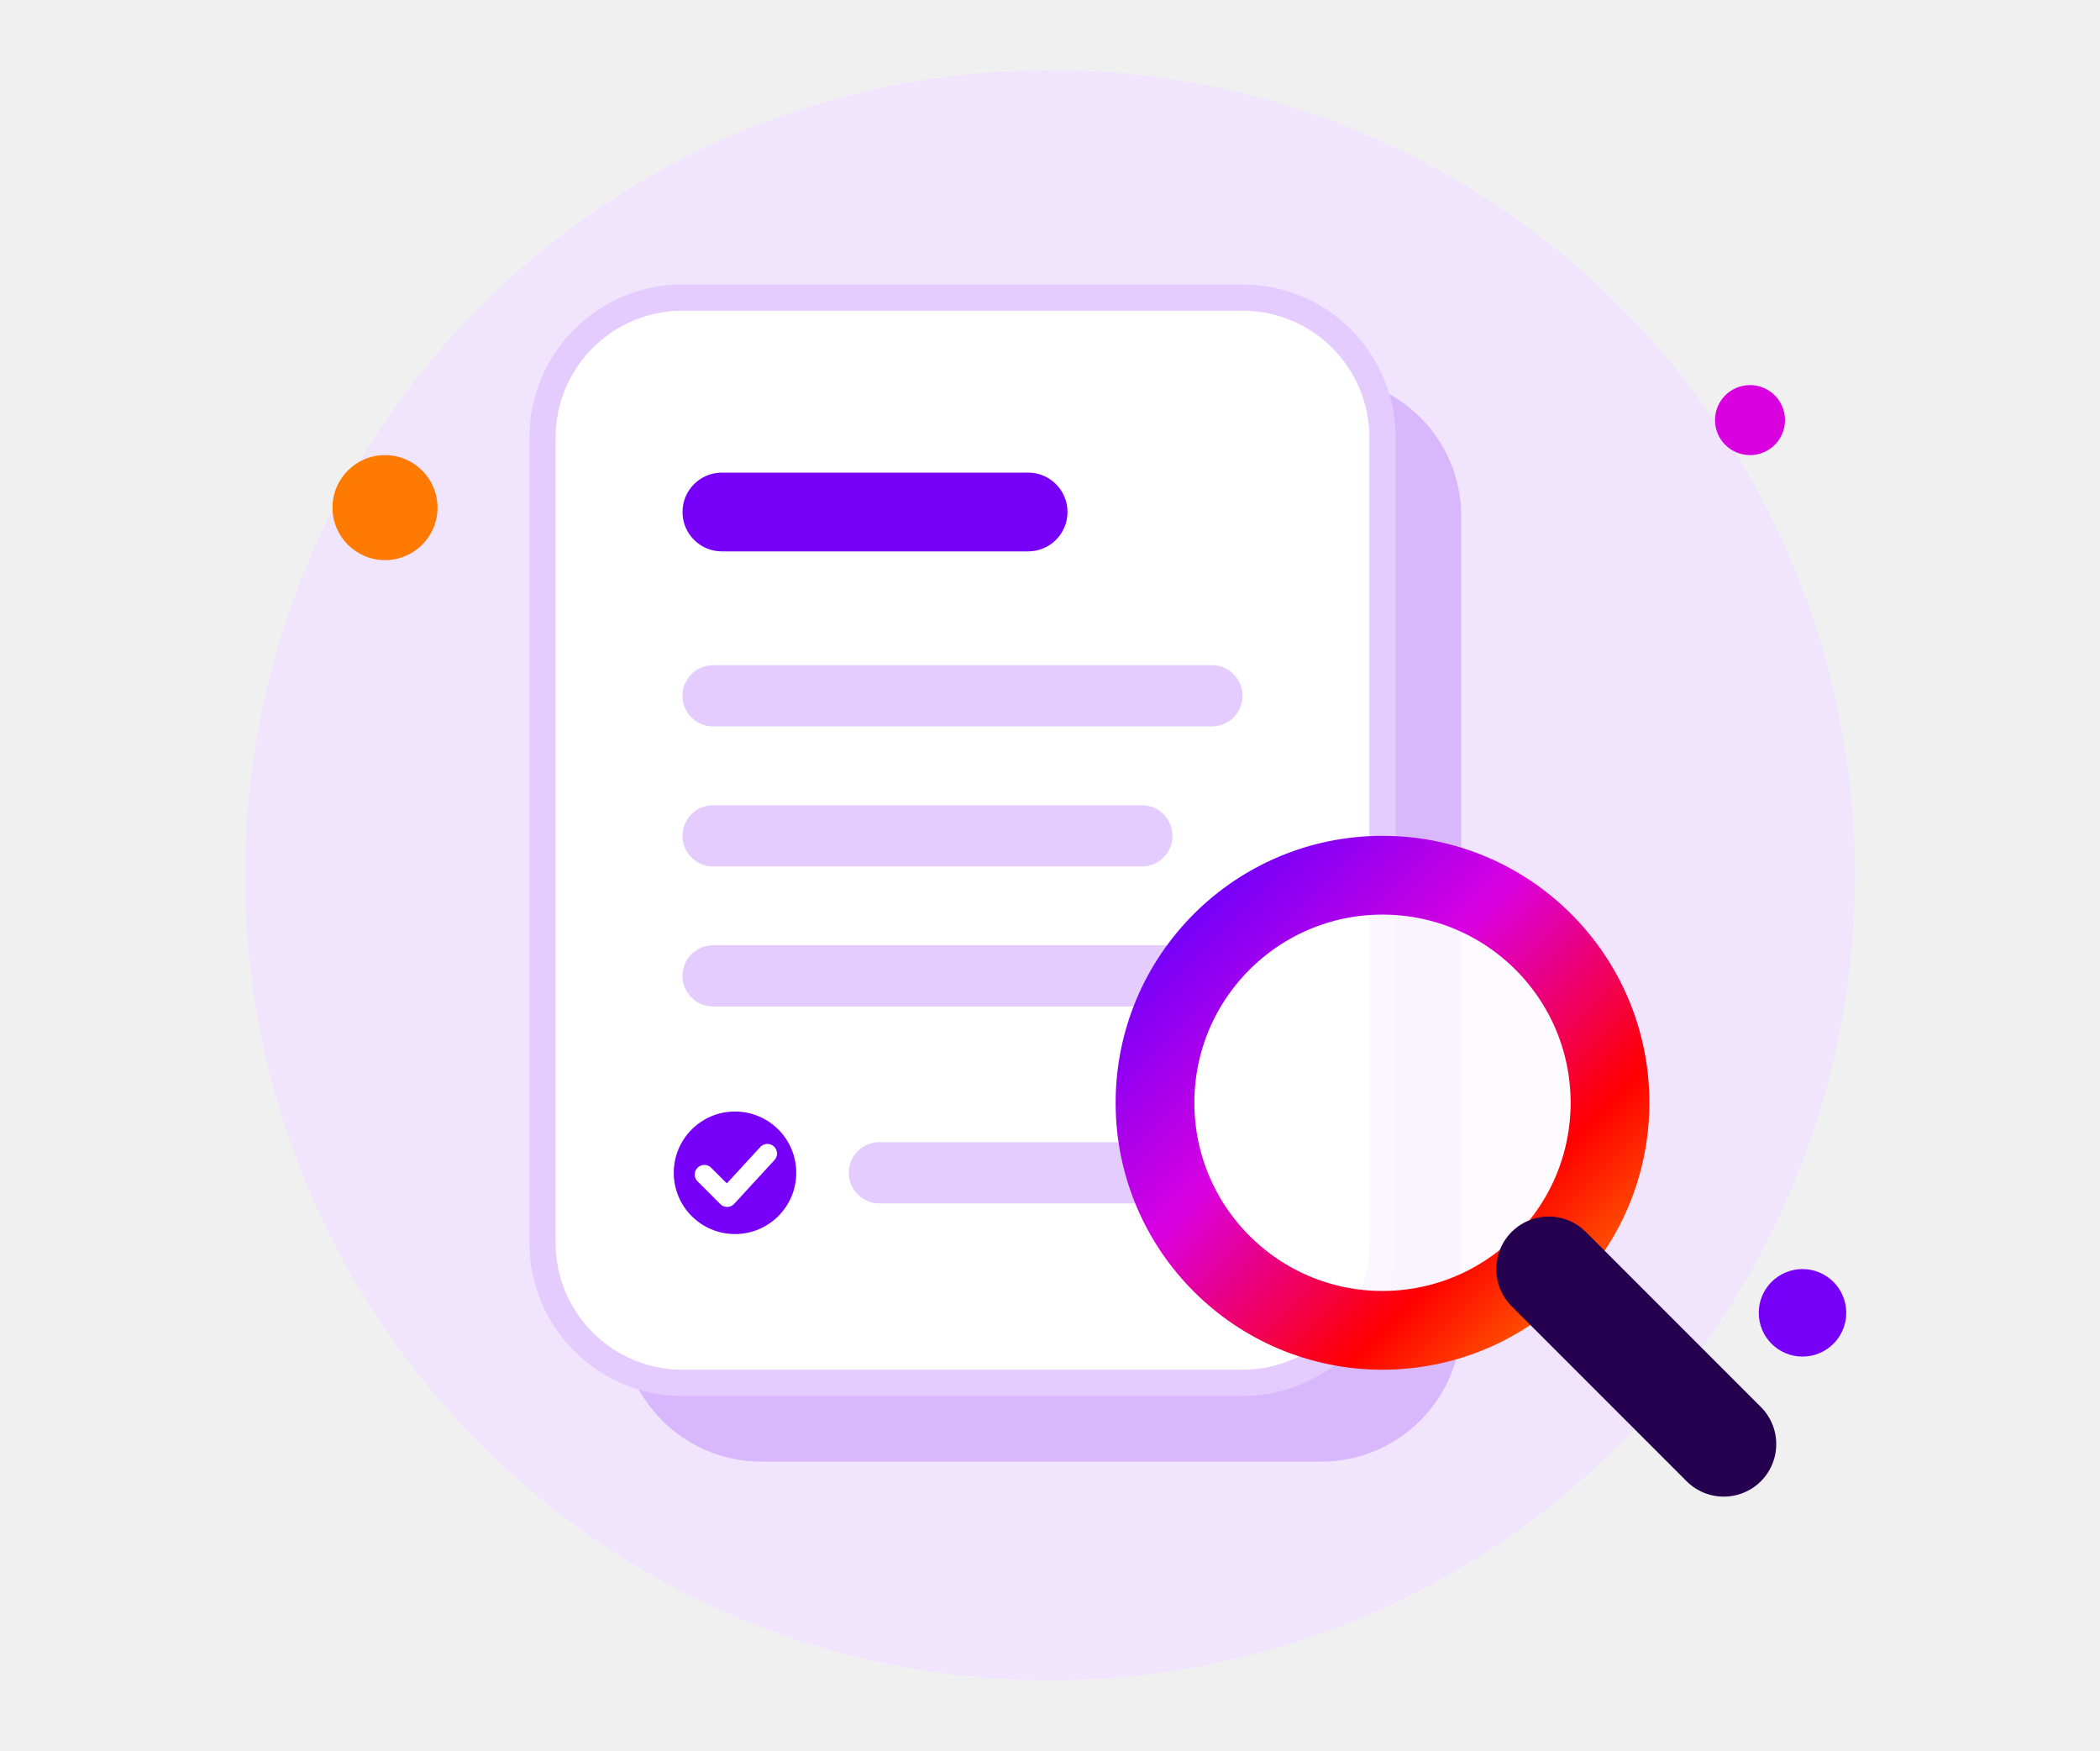
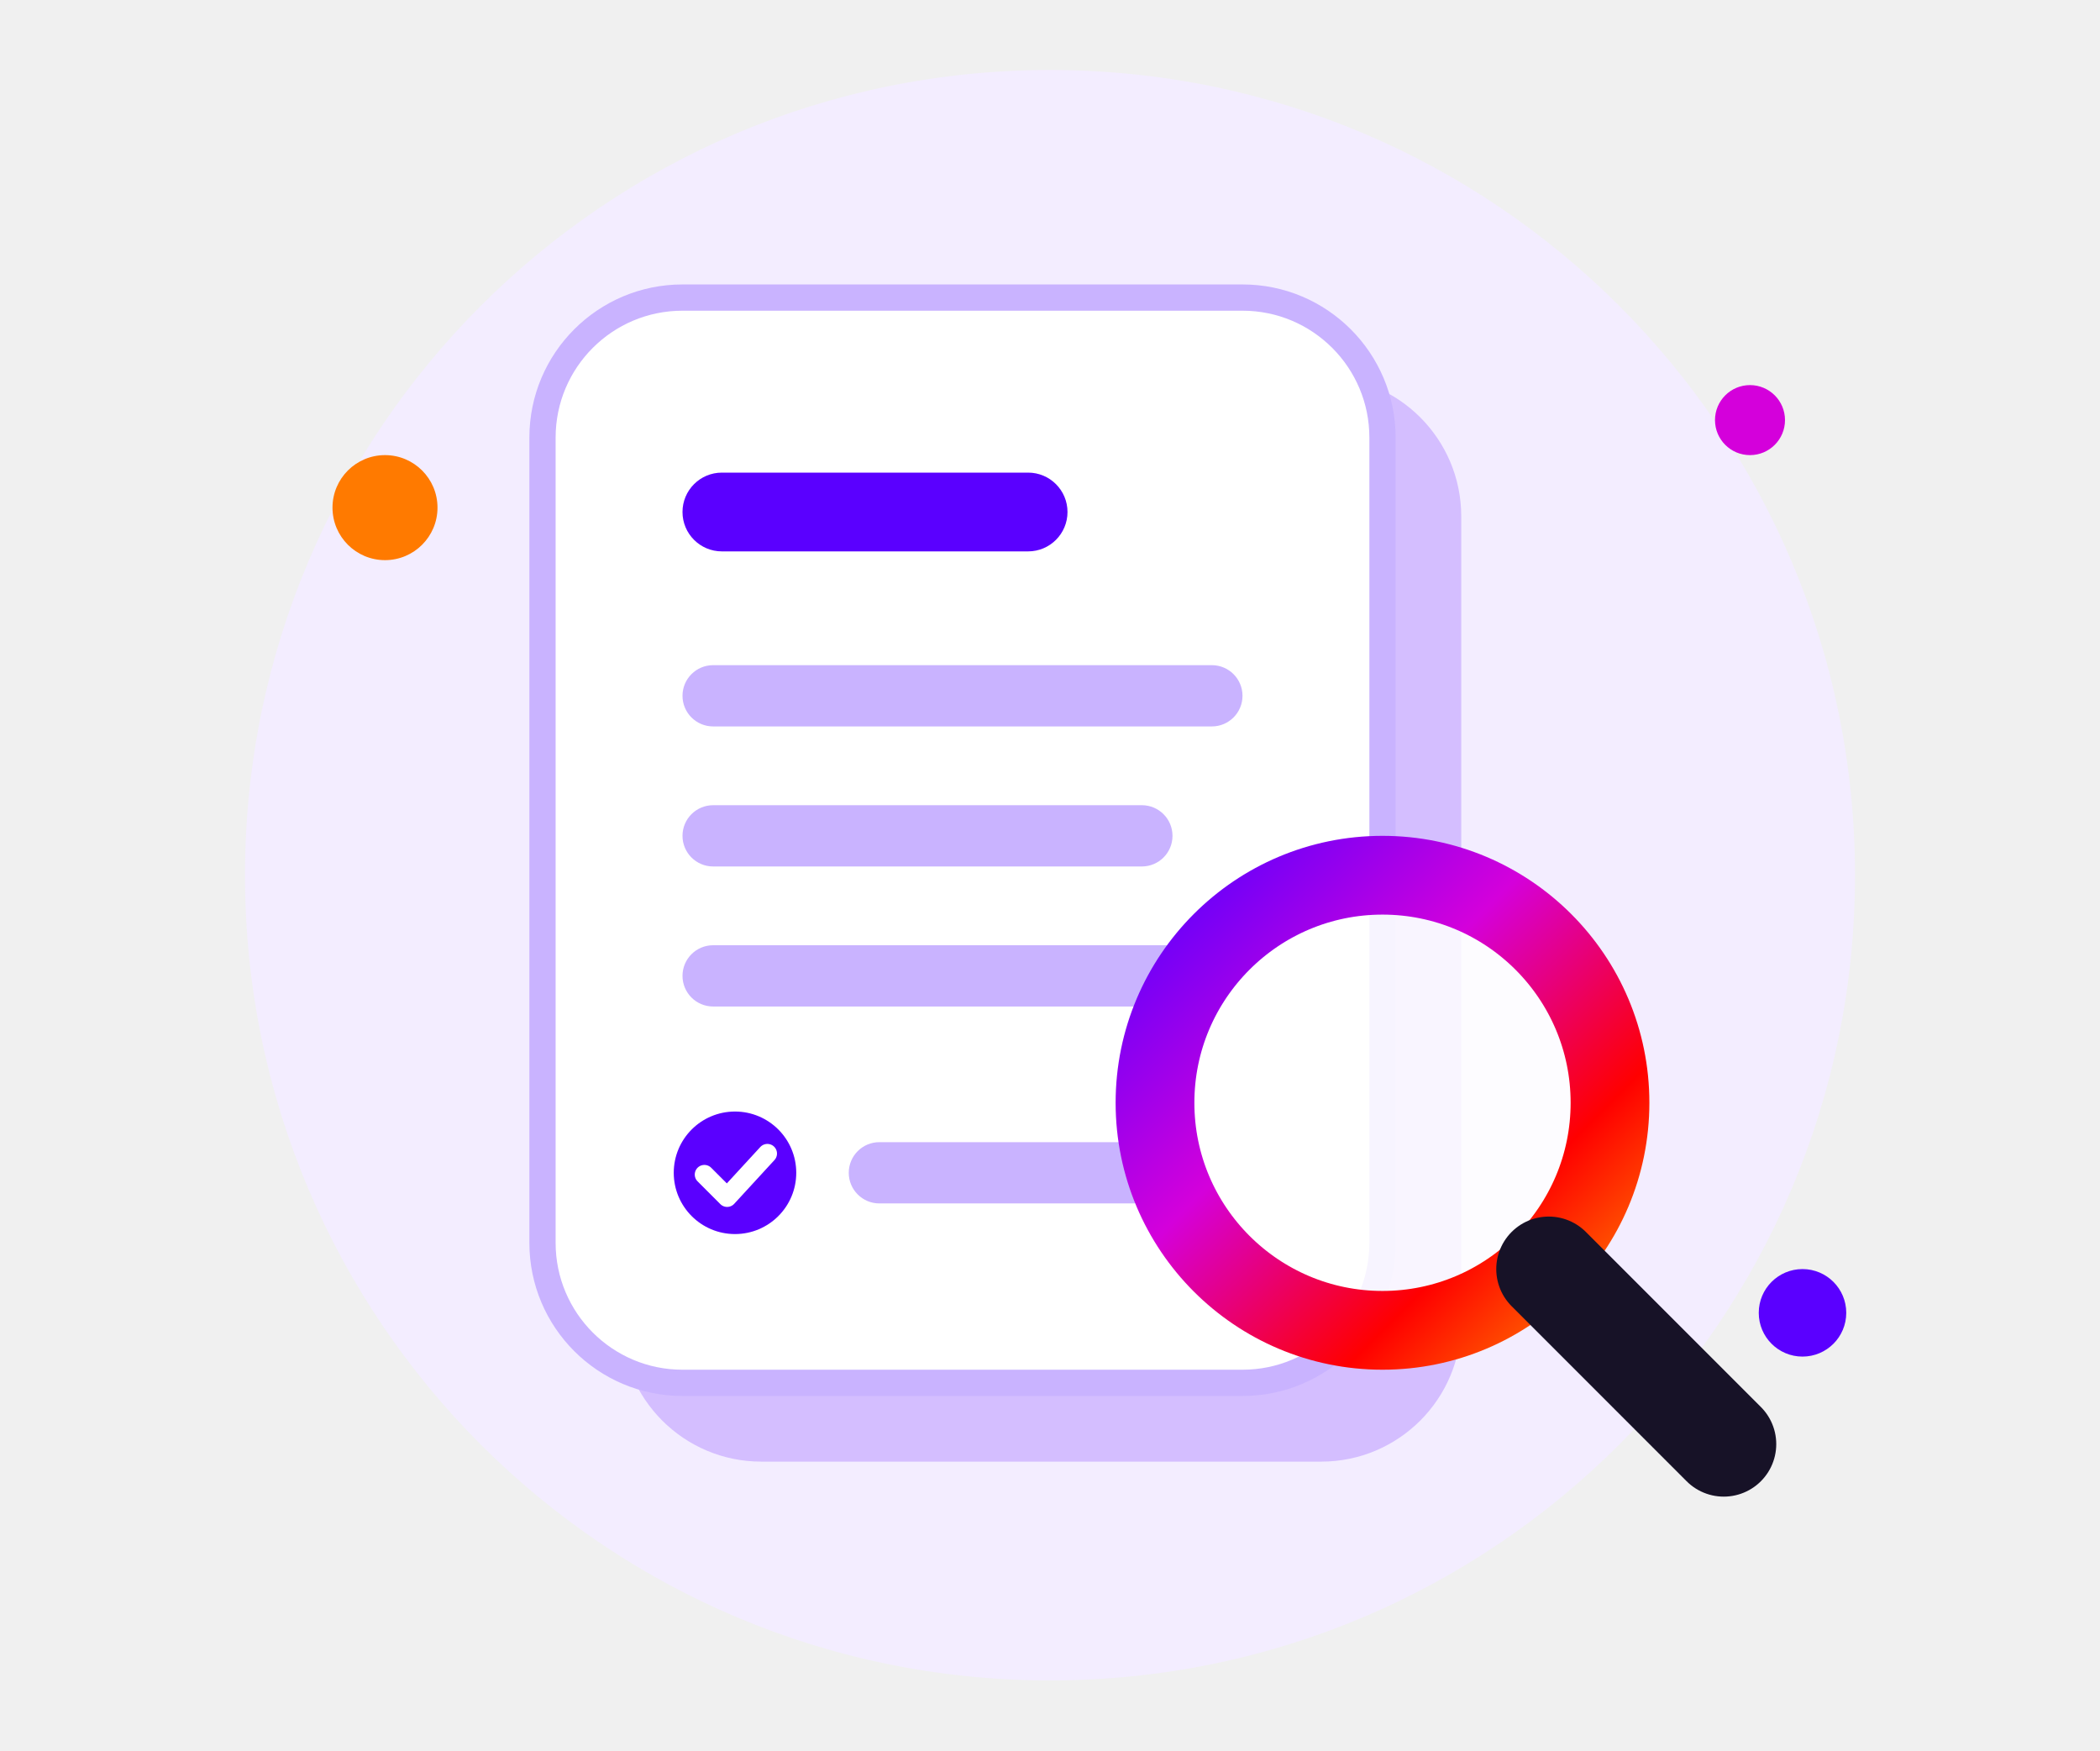
<svg xmlns="http://www.w3.org/2000/svg" viewBox="0 0 240 200" role="img" aria-label="">
  <defs>
    <linearGradient id="g" x1="0" y1="0" x2="1" y2="1">
      <stop offset="0" stop-color="#5A00FF" />
-       <stop offset="0.4" stop-color="#D900E0" />
+       <stop offset="0.4" stop-color="#D400DB" />
      <stop offset="0.75" stop-color="#FF0000" />
      <stop offset="1" stop-color="#FF7A00" />
    </linearGradient>
  </defs>
-   <circle cx="120" cy="100" r="92" fill="#F1E5FE" />
+   <circle cx="120" cy="100" r="92" fill="#F3EDFF" />
  <g transform="translate(62 34)">
-     <rect x="9" y="9" width="96" height="124" rx="16" fill="#7700F8" opacity="0.2" />
-     <rect x="0" y="0" width="96" height="124" rx="16" fill="#fff" stroke="#E4CCFE" stroke-width="3" />
-     <rect x="16" y="20" width="44" height="9" rx="4.5" fill="#7700F8" />
-     <rect x="16" y="42" width="64" height="7" rx="3.5" fill="#E4CCFE" />
-     <rect x="16" y="58" width="56" height="7" rx="3.5" fill="#E4CCFE" />
-     <rect x="16" y="74" width="62" height="7" rx="3.5" fill="#E4CCFE" />
-     <circle cx="22" cy="100" r="7" fill="#7700F8" />
+     <rect x="9" y="9" width="96" height="124" rx="16" fill="#5A00FF" opacity="0.2" />
+     <rect x="0" y="0" width="96" height="124" rx="16" fill="#fff" stroke="#C9B3FF" stroke-width="3" />
+     <rect x="16" y="20" width="44" height="9" rx="4.5" fill="#5A00FF" />
+     <rect x="16" y="42" width="64" height="7" rx="3.5" fill="#C9B3FF" />
+     <rect x="16" y="58" width="56" height="7" rx="3.5" fill="#C9B3FF" />
+     <rect x="16" y="74" width="62" height="7" rx="3.5" fill="#C9B3FF" />
+     <circle cx="22" cy="100" r="7" fill="#5A00FF" />
    <path d="M18.5 100.2l2.6 2.6 4.6-5" fill="none" stroke="#fff" stroke-width="2.2" stroke-linecap="round" stroke-linejoin="round" />
-     <rect x="35" y="96.5" width="36" height="7" rx="3.5" fill="#E4CCFE" />
+     <rect x="35" y="96.5" width="36" height="7" rx="3.5" fill="#C9B3FF" />
  </g>
  <g transform="translate(128 96)">
    <circle cx="30" cy="30" r="26" fill="#fff" fill-opacity="0.85" stroke="url(#g)" stroke-width="9" />
-     <path d="M49 49l20 20" stroke="#24004F" stroke-width="12" stroke-linecap="round" />
+     <path d="M49 49l20 20" stroke="#171227" stroke-width="12" stroke-linecap="round" />
  </g>
  <circle cx="44" cy="58" r="6" fill="#FF7A00" />
-   <circle cx="200" cy="48" r="4" fill="#D900E0" />
-   <circle cx="206" cy="150" r="5" fill="#7700F8" />
+   <circle cx="200" cy="48" r="4" fill="#D400DB" />
+   <circle cx="206" cy="150" r="5" fill="#5A00FF" />
</svg>
